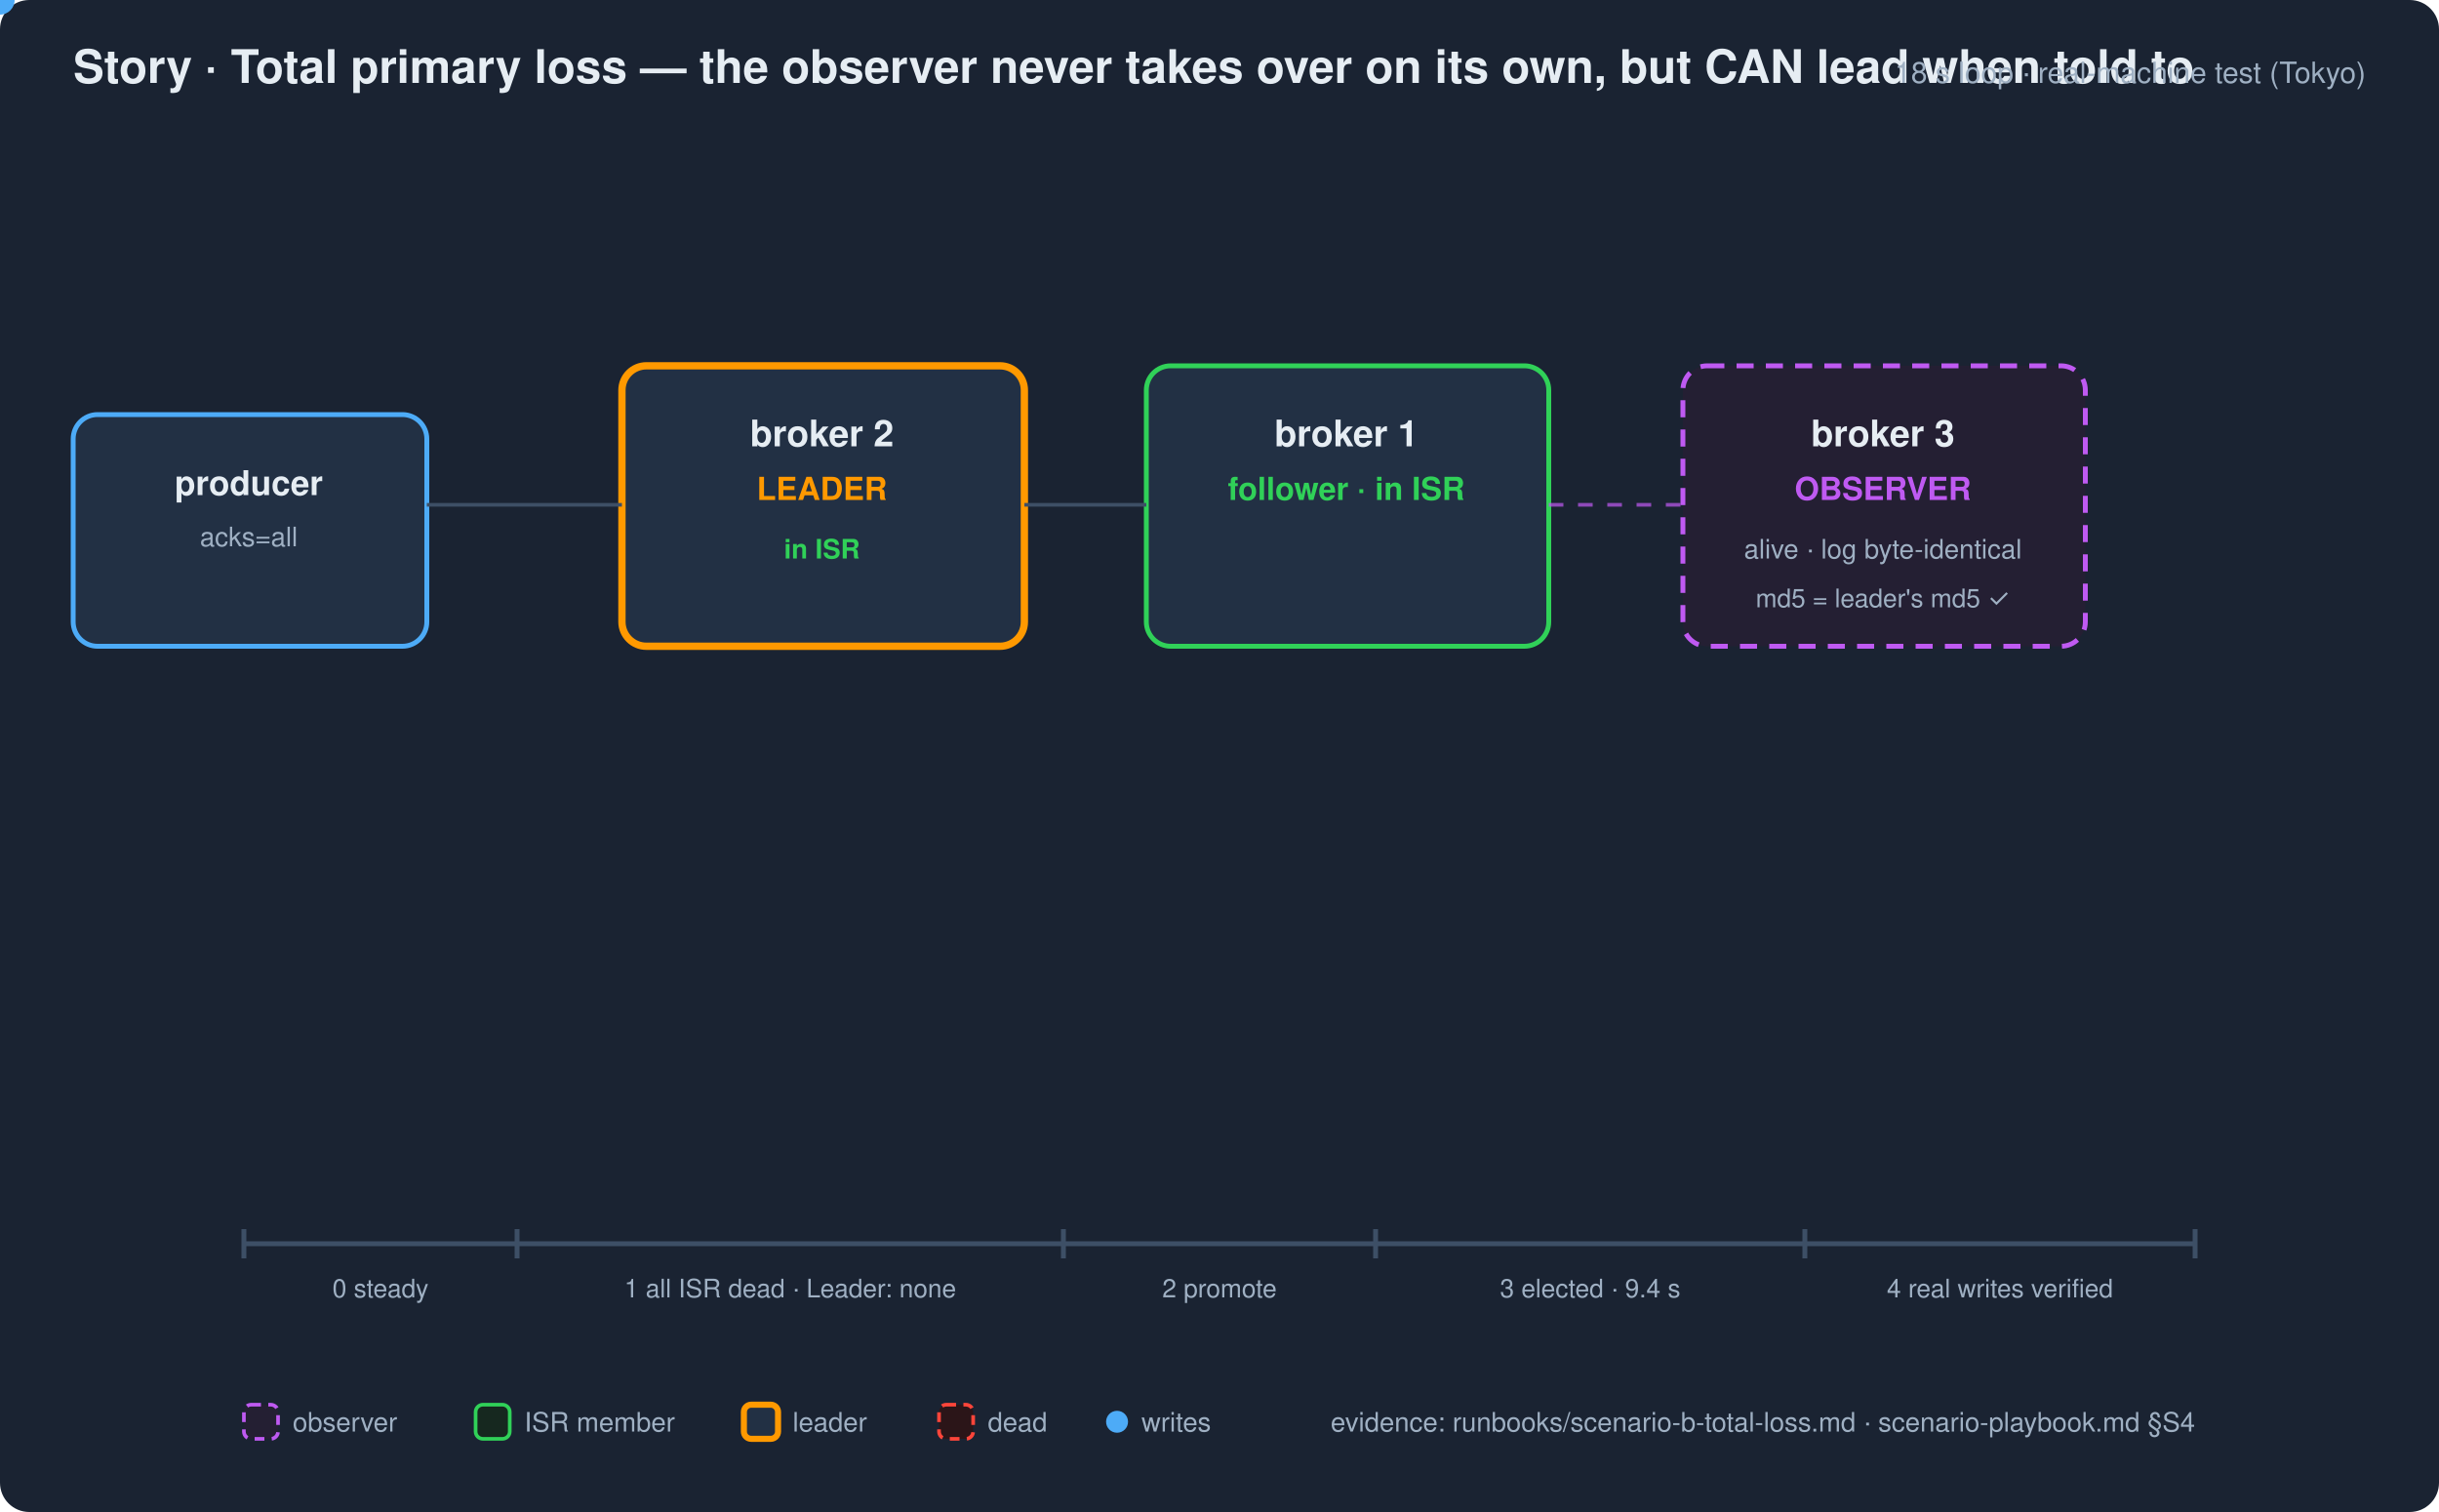
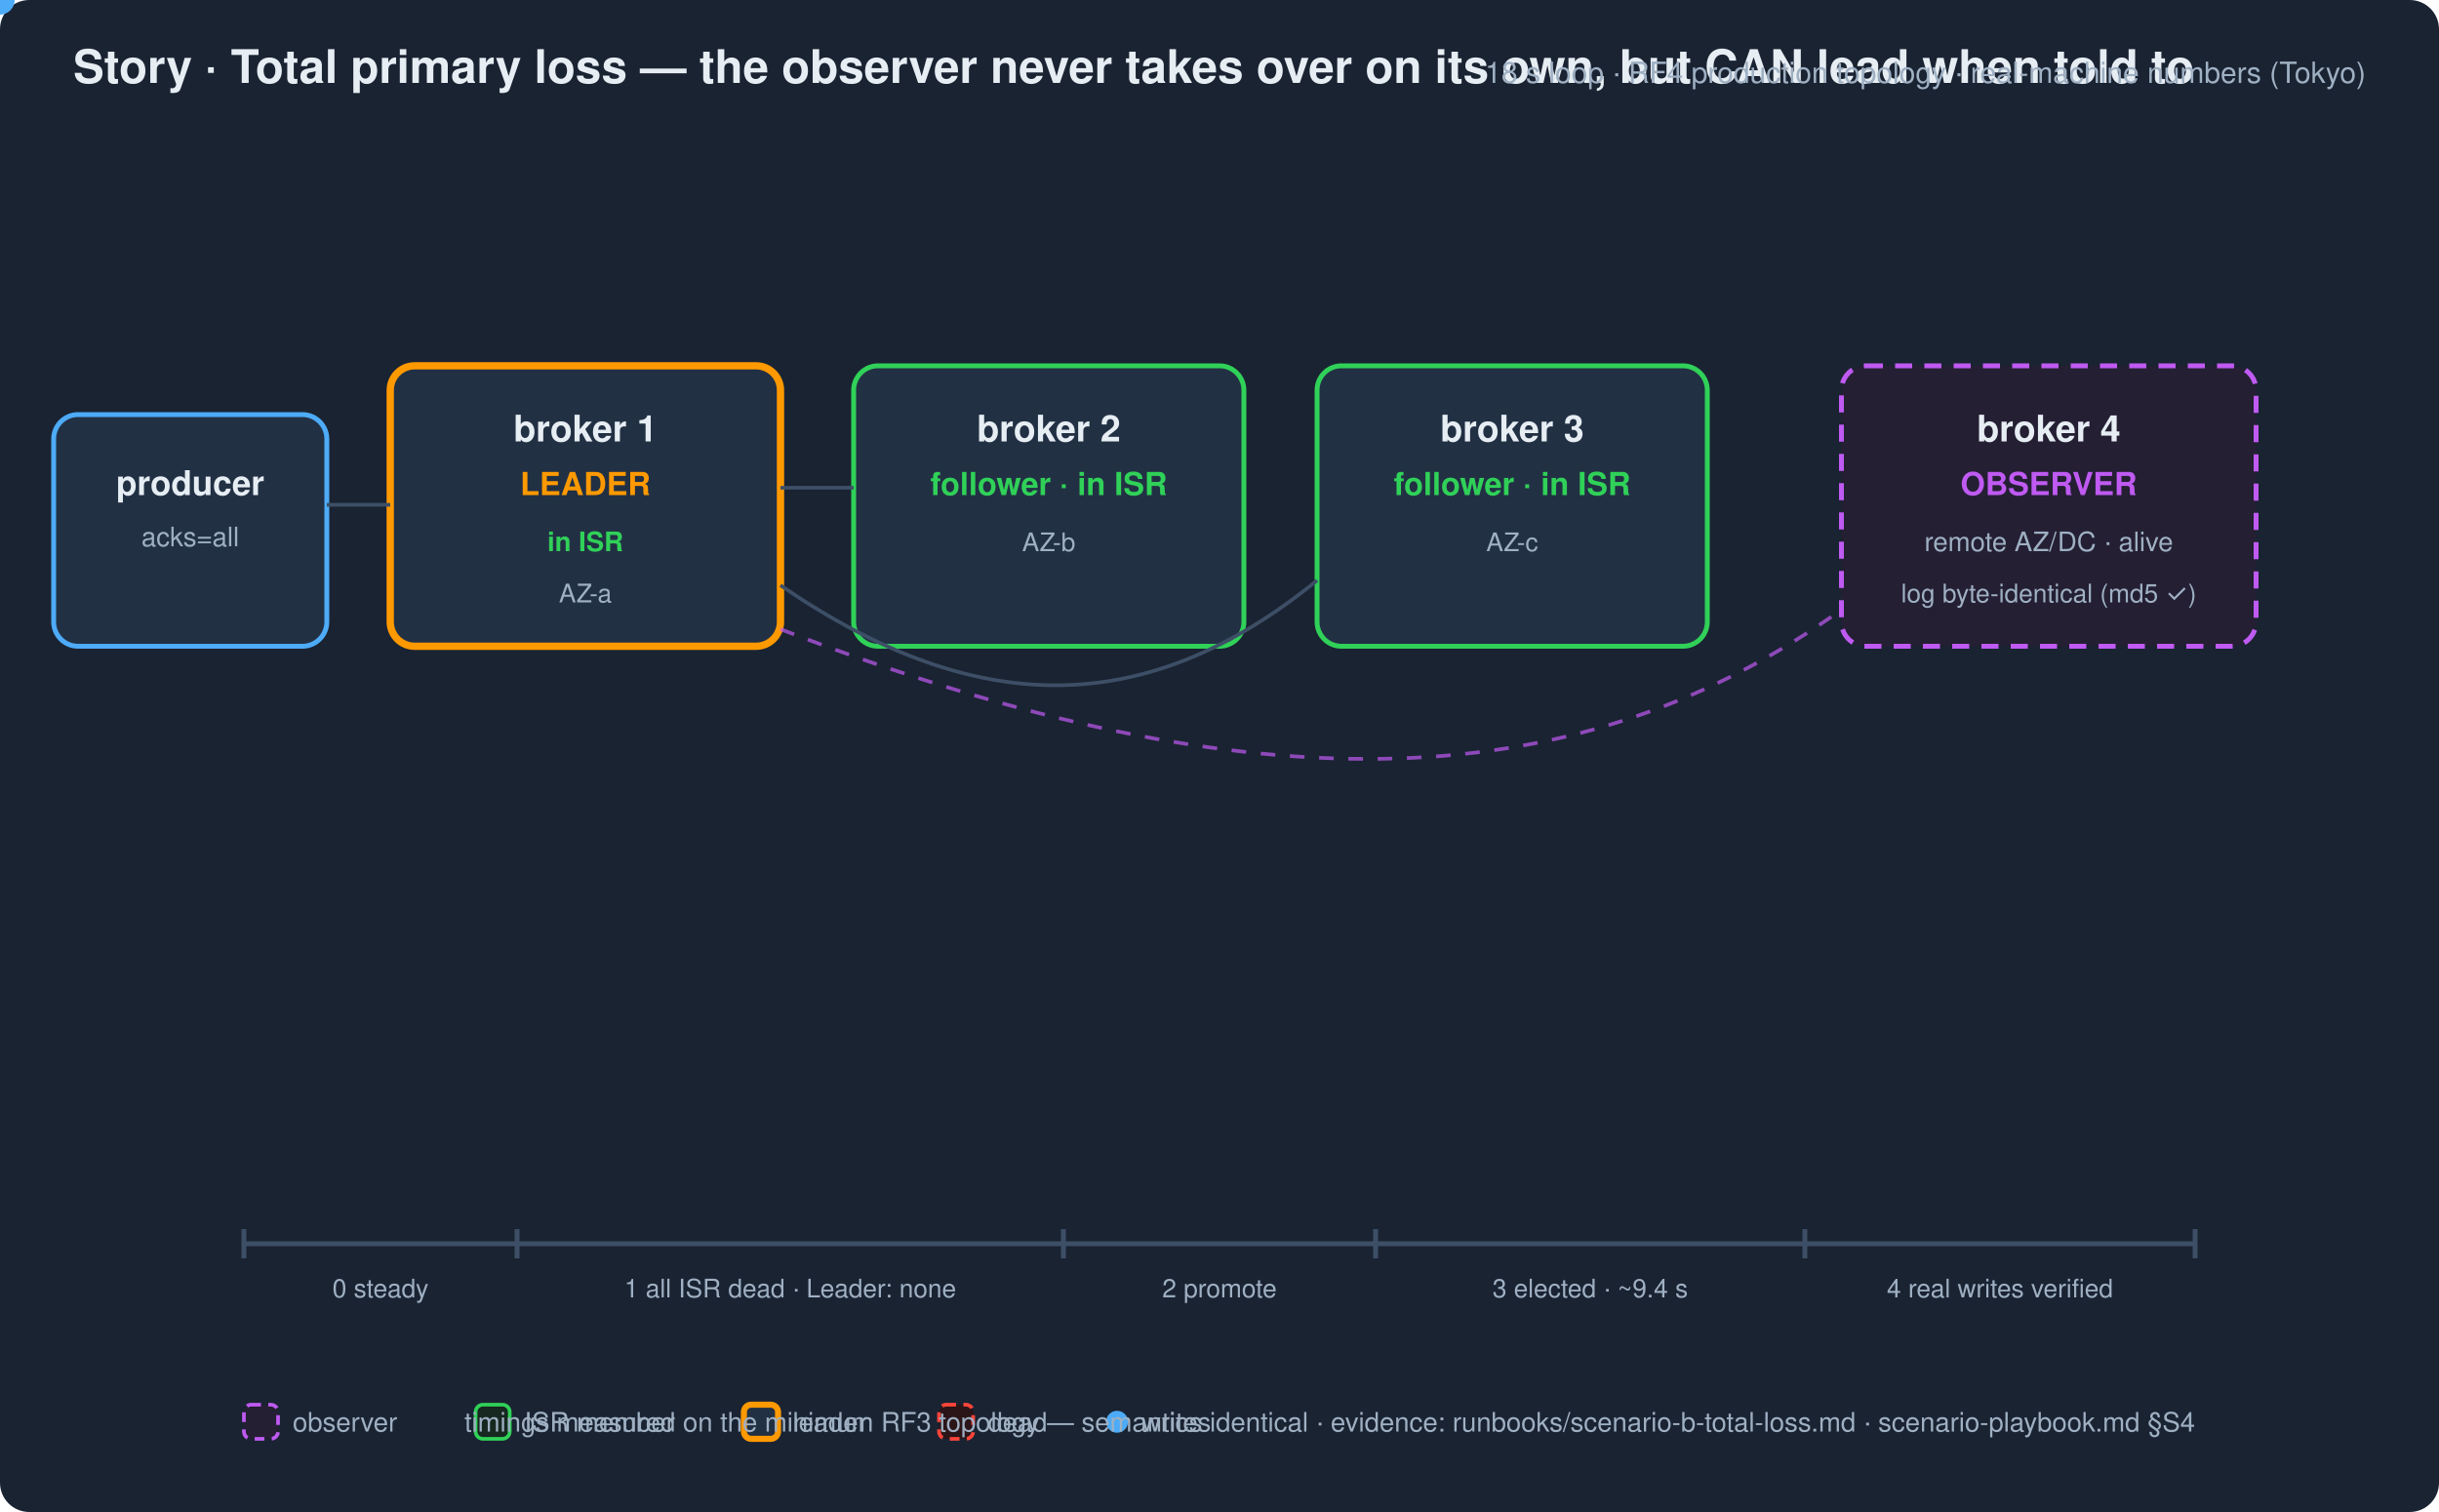
<svg xmlns="http://www.w3.org/2000/svg" viewBox="0 0 1000 620" font-family="-apple-system,BlinkMacSystemFont,'Segoe UI',Helvetica,Arial,sans-serif">
  <rect x="0" y="0" width="1000" height="620" rx="12" fill="#1a2332" />
  <text x="30" y="34" fill="#e6edf3" font-size="19" font-weight="700">Story · Total primary loss — the observer never takes over on its own, but CAN lead when told to</text>
-   <text x="970" y="34" fill="#9fb0c3" font-size="12" text-anchor="end">18 s loop · real-machine test (Tokyo)</text>
+   <text x="970" y="34" fill="#9fb0c3" font-size="12" text-anchor="end">18 s loop · RF4 production topology · real-machine numbers (Tokyo)</text>
  <g font-size="21" font-weight="800" text-anchor="middle">
-     <text x="500" y="80" fill="#9fb0c3" opacity="0">STEP 0 · Steady state — leader + follower in ISR, observer byte-identical
+     <text x="500" y="80" fill="#9fb0c3" opacity="0">STEP 0 · Steady state — 3 ISR members across 3 AZs, observer byte-identical in a remote AZ
      <animate attributeName="opacity" values="0;1;1;0;0" keyTimes="0;0.02;0.12;0.14;1" dur="18s" repeatCount="indefinite" />
    </text>
-     <text x="500" y="80" fill="#ff453a" opacity="0">STEP 1 · Both primaries die at once — the entire ISR is gone
+     <text x="500" y="80" fill="#ff453a" opacity="0">STEP 1 · All three ISR members die — the entire ISR is gone
      <animate attributeName="opacity" values="0;0;1;1;0;0" keyTimes="0;0.14;0.16;0.40;0.42;1" dur="18s" repeatCount="indefinite" />
    </text>
    <text x="500" y="80" fill="#d29922" opacity="0">STEP 2 · Operator decides — pre-check the log, then promote the observer
      <animate attributeName="opacity" values="0;0;1;1;0;0" keyTimes="0;0.42;0.44;0.56;0.58;1" dur="18s" repeatCount="indefinite" />
    </text>
-     <text x="500" y="80" fill="#ff9900" opacity="0">STEP 3 · Promoted observer elected LEADER — 9.4 s from file edit
+     <text x="500" y="80" fill="#ff9900" opacity="0">STEP 3 · Promoted observer elected LEADER — ~9.4 s from file edit
      <animate attributeName="opacity" values="0;0;1;1;0;0" keyTimes="0;0.58;0.60;0.78;0.80;1" dur="18s" repeatCount="indefinite" />
    </text>
    <text x="500" y="80" fill="#30d158" opacity="0">STEP 4 · Verified with real writes — produced and consumed back
      <animate attributeName="opacity" values="0;0;1;1;0" keyTimes="0;0.80;0.82;0.99;1" dur="18s" repeatCount="indefinite" />
    </text>
  </g>
  <g>
-     <rect x="30" y="170" width="145" height="95" rx="10" fill="#223044" stroke="#4dabf7" stroke-width="2" />
-     <text x="102" y="203" fill="#e6edf3" font-size="14" font-weight="700" text-anchor="middle">producer</text>
-     <text x="102" y="224" fill="#9fb0c3" font-size="11" text-anchor="middle">acks=all</text>
+     <rect x="22" y="170" width="112" height="95" rx="10" fill="#223044" stroke="#4dabf7" stroke-width="2" />
+     <text x="78" y="203" fill="#e6edf3" font-size="14" font-weight="700" text-anchor="middle">producer</text>
+     <text x="78" y="224" fill="#9fb0c3" font-size="11" text-anchor="middle">acks=all</text>
  </g>
  <g opacity="0">
    <animate attributeName="opacity" values="0;0;1;1;0;0" keyTimes="0;0.14;0.16;0.62;0.64;1" dur="18s" repeatCount="indefinite" />
-     <rect x="18" y="280" width="170" height="26" rx="6" fill="#2b1518" stroke="#ff453a" stroke-width="1.5" />
-     <text x="102" y="298" fill="#ff453a" font-size="12" font-weight="700" text-anchor="middle">✗ all writes fail (50/50)</text>
+     <rect x="10" y="280" width="150" height="26" rx="6" fill="#2b1518" stroke="#ff453a" stroke-width="1.5" />
+     <text x="85" y="298" fill="#ff453a" font-size="12" font-weight="700" text-anchor="middle">✗ all writes fail</text>
  </g>
  <g>
    <animate attributeName="opacity" values="1;1;0.15;0.15" keyTimes="0;0.14;0.16;1" dur="18s" repeatCount="indefinite" />
-     <rect x="255" y="150" width="165" height="115" rx="10" fill="#223044" stroke="#ff9900" stroke-width="3" />
-     <text x="337" y="183" fill="#e6edf3" font-size="15" font-weight="700" text-anchor="middle">broker 2</text>
-     <text x="337" y="205" fill="#ff9900" font-size="13" font-weight="700" text-anchor="middle">LEADER</text>
-     <text x="337" y="229" fill="#30d158" font-size="11" font-weight="700" text-anchor="middle">in ISR</text>
+     <rect x="160" y="150" width="160" height="115" rx="10" fill="#223044" stroke="#ff9900" stroke-width="3" />
+     <text x="240" y="181" fill="#e6edf3" font-size="15" font-weight="700" text-anchor="middle">broker 1</text>
+     <text x="240" y="203" fill="#ff9900" font-size="13" font-weight="700" text-anchor="middle">LEADER</text>
+     <text x="240" y="226" fill="#30d158" font-size="11" font-weight="700" text-anchor="middle">in ISR</text>
+     <text x="240" y="247" fill="#9fb0c3" font-size="10.5" text-anchor="middle">AZ-a</text>
  </g>
  <g opacity="0">
    <animate attributeName="opacity" values="0;0;1;1" keyTimes="0;0.14;0.16;1" dur="18s" repeatCount="indefinite" />
-     <rect x="255" y="150" width="165" height="115" rx="10" fill="#2b1518" stroke="#ff453a" stroke-width="2" stroke-dasharray="7 5" />
-     <text x="337" y="191" fill="#ff453a" font-size="16" font-weight="800" text-anchor="middle">✗ broker 2</text>
-     <text x="337" y="215" fill="#ff453a" font-size="12" font-weight="700" text-anchor="middle">kill -9</text>
-     <text x="337" y="239" fill="#9fb0c3" font-size="10.5" text-anchor="middle">was leader</text>
+     <rect x="160" y="150" width="160" height="115" rx="10" fill="#2b1518" stroke="#ff453a" stroke-width="2" stroke-dasharray="7 5" />
+     <text x="240" y="189" fill="#ff453a" font-size="16" font-weight="800" text-anchor="middle">✗ broker 1</text>
+     <text x="240" y="213" fill="#ff453a" font-size="12" font-weight="700" text-anchor="middle">kill -9</text>
+     <text x="240" y="237" fill="#9fb0c3" font-size="10.5" text-anchor="middle">was leader · AZ-a</text>
  </g>
  <g>
    <animate attributeName="opacity" values="1;1;0.15;0.15" keyTimes="0;0.14;0.16;1" dur="18s" repeatCount="indefinite" />
-     <rect x="470" y="150" width="165" height="115" rx="10" fill="#223044" stroke="#30d158" stroke-width="2" />
-     <text x="552" y="183" fill="#e6edf3" font-size="15" font-weight="700" text-anchor="middle">broker 1</text>
-     <text x="552" y="205" fill="#30d158" font-size="13" font-weight="700" text-anchor="middle">follower · in ISR</text>
+     <rect x="350" y="150" width="160" height="115" rx="10" fill="#223044" stroke="#30d158" stroke-width="2" />
+     <text x="430" y="181" fill="#e6edf3" font-size="15" font-weight="700" text-anchor="middle">broker 2</text>
+     <text x="430" y="203" fill="#30d158" font-size="13" font-weight="700" text-anchor="middle">follower · in ISR</text>
+     <text x="430" y="226" fill="#9fb0c3" font-size="10.5" text-anchor="middle">AZ-b</text>
  </g>
  <g opacity="0">
    <animate attributeName="opacity" values="0;0;1;1" keyTimes="0;0.14;0.16;1" dur="18s" repeatCount="indefinite" />
-     <rect x="470" y="150" width="165" height="115" rx="10" fill="#2b1518" stroke="#ff453a" stroke-width="2" stroke-dasharray="7 5" />
-     <text x="552" y="191" fill="#ff453a" font-size="16" font-weight="800" text-anchor="middle">✗ broker 1</text>
-     <text x="552" y="215" fill="#ff453a" font-size="12" font-weight="700" text-anchor="middle">kill -9</text>
-     <text x="552" y="239" fill="#9fb0c3" font-size="10.5" text-anchor="middle">was follower</text>
+     <rect x="350" y="150" width="160" height="115" rx="10" fill="#2b1518" stroke="#ff453a" stroke-width="2" stroke-dasharray="7 5" />
+     <text x="430" y="189" fill="#ff453a" font-size="16" font-weight="800" text-anchor="middle">✗ broker 2</text>
+     <text x="430" y="213" fill="#ff453a" font-size="12" font-weight="700" text-anchor="middle">kill -9</text>
+     <text x="430" y="237" fill="#9fb0c3" font-size="10.5" text-anchor="middle">was follower · AZ-b</text>
+   </g>
+   <g>
+     <animate attributeName="opacity" values="1;1;0.15;0.15" keyTimes="0;0.14;0.16;1" dur="18s" repeatCount="indefinite" />
+     <rect x="540" y="150" width="160" height="115" rx="10" fill="#223044" stroke="#30d158" stroke-width="2" />
+     <text x="620" y="181" fill="#e6edf3" font-size="15" font-weight="700" text-anchor="middle">broker 3</text>
+     <text x="620" y="203" fill="#30d158" font-size="13" font-weight="700" text-anchor="middle">follower · in ISR</text>
+     <text x="620" y="226" fill="#9fb0c3" font-size="10.5" text-anchor="middle">AZ-c</text>
+   </g>
+   <g opacity="0">
+     <animate attributeName="opacity" values="0;0;1;1" keyTimes="0;0.14;0.16;1" dur="18s" repeatCount="indefinite" />
+     <rect x="540" y="150" width="160" height="115" rx="10" fill="#2b1518" stroke="#ff453a" stroke-width="2" stroke-dasharray="7 5" />
+     <text x="620" y="189" fill="#ff453a" font-size="16" font-weight="800" text-anchor="middle">✗ broker 3</text>
+     <text x="620" y="213" fill="#ff453a" font-size="12" font-weight="700" text-anchor="middle">kill -9</text>
+     <text x="620" y="237" fill="#9fb0c3" font-size="10.5" text-anchor="middle">was follower · AZ-c</text>
  </g>
  <g>
    <animate attributeName="opacity" values="1;1;0;0" keyTimes="0;0.58;0.62;1" dur="18s" repeatCount="indefinite" />
-     <rect x="690" y="150" width="165" height="115" rx="10" fill="#241f33" stroke="#bf5af2" stroke-width="2" stroke-dasharray="7 5" />
-     <text x="772" y="183" fill="#e6edf3" font-size="15" font-weight="700" text-anchor="middle">broker 3</text>
-     <text x="772" y="205" fill="#bf5af2" font-size="13" font-weight="700" text-anchor="middle">OBSERVER</text>
-     <text x="772" y="229" fill="#9fb0c3" font-size="11" text-anchor="middle">alive · log byte-identical</text>
-     <text x="772" y="249" fill="#9fb0c3" font-size="10.5" text-anchor="middle">md5 = leader's md5 ✓</text>
+     <rect x="755" y="150" width="170" height="115" rx="10" fill="#241f33" stroke="#bf5af2" stroke-width="2" stroke-dasharray="7 5" />
+     <text x="840" y="181" fill="#e6edf3" font-size="15" font-weight="700" text-anchor="middle">broker 4</text>
+     <text x="840" y="203" fill="#bf5af2" font-size="13" font-weight="700" text-anchor="middle">OBSERVER</text>
+     <text x="840" y="226" fill="#9fb0c3" font-size="11" text-anchor="middle">remote AZ/DC · alive</text>
+     <text x="840" y="247" fill="#9fb0c3" font-size="10.5" text-anchor="middle">log byte-identical (md5 ✓)</text>
  </g>
  <g opacity="0">
    <animate attributeName="opacity" values="0;0;1;1" keyTimes="0;0.58;0.62;1" dur="18s" repeatCount="indefinite" />
-     <rect x="690" y="150" width="165" height="115" rx="10" fill="#16281f" stroke="#ff9900" stroke-width="3.5" />
-     <text x="772" y="183" fill="#e6edf3" font-size="15" font-weight="700" text-anchor="middle">broker 3</text>
-     <text x="772" y="205" fill="#ff9900" font-size="13" font-weight="800" text-anchor="middle">LEADER</text>
-     <text x="772" y="229" fill="#30d158" font-size="11" font-weight="700" text-anchor="middle">promoted · Isr: 3</text>
-     <text x="772" y="249" fill="#9fb0c3" font-size="10.5" text-anchor="middle">elected via explicit unclean election</text>
+     <rect x="755" y="150" width="170" height="115" rx="10" fill="#16281f" stroke="#ff9900" stroke-width="3.5" />
+     <text x="840" y="181" fill="#e6edf3" font-size="15" font-weight="700" text-anchor="middle">broker 4</text>
+     <text x="840" y="203" fill="#ff9900" font-size="13" font-weight="800" text-anchor="middle">LEADER</text>
+     <text x="840" y="226" fill="#30d158" font-size="11" font-weight="700" text-anchor="middle">promoted · Isr: 4</text>
+     <text x="840" y="247" fill="#9fb0c3" font-size="10.5" text-anchor="middle">elected via explicit unclean election</text>
  </g>
  <g>
    <animate attributeName="opacity" values="1;1;0;0" keyTimes="0;0.14;0.16;1" dur="18s" repeatCount="indefinite" />
-     <line x1="175" y1="207" x2="255" y2="207" stroke="#3d4f66" stroke-width="1.5" />
+     <line x1="134" y1="207" x2="160" y2="207" stroke="#3d4f66" stroke-width="1.5" />
    <circle r="4.5" fill="#4dabf7">
-       <animateMotion path="M175,207 L255,207" dur="1.2s" repeatCount="indefinite" />
+       <animateMotion path="M134,207 L160,207" dur="0.9s" repeatCount="indefinite" />
    </circle>
-     <line x1="420" y1="207" x2="470" y2="207" stroke="#3d4f66" stroke-width="1.5" />
+     <line x1="320" y1="200" x2="350" y2="200" stroke="#3d4f66" stroke-width="1.5" />
    <circle r="4" fill="#30d158">
-       <animateMotion path="M420,207 L470,207" dur="1.3s" repeatCount="indefinite" />
+       <animateMotion path="M320,200 L350,200" dur="1.3s" repeatCount="indefinite" />
    </circle>
-     <path d="M635,207 L690,207" fill="none" stroke="#bf5af2" stroke-width="1.5" stroke-dasharray="6 6" opacity="0.7" />
+     <path d="M320,240 C 400,295 470,295 540,238" fill="none" stroke="#3d4f66" stroke-width="1.5" />
+     <circle r="4" fill="#30d158">
+       <animateMotion path="M320,240 C 400,295 470,295 540,238" dur="1.4s" repeatCount="indefinite" />
+     </circle>
+     <path d="M320,258 C 520,335 650,325 755,250" fill="none" stroke="#bf5af2" stroke-width="1.5" stroke-dasharray="6 6" opacity="0.7" />
    <circle r="3.5" fill="#bf5af2">
-       <animateMotion path="M635,207 L690,207" dur="1.6s" repeatCount="indefinite" />
+       <animateMotion path="M320,258 C 520,335 650,325 755,250" dur="1.8s" repeatCount="indefinite" />
    </circle>
  </g>
  <g opacity="0">
    <animate attributeName="opacity" values="0;0;1;1;0" keyTimes="0;0.62;0.64;0.99;1" dur="18s" repeatCount="indefinite" />
-     <path d="M175,240 C 380,320 560,300 690,238" fill="none" stroke="#4dabf7" stroke-width="1.5" />
+     <path d="M134,240 C 380,320 600,300 755,238" fill="none" stroke="#4dabf7" stroke-width="1.5" />
    <circle r="4.5" fill="#4dabf7">
-       <animateMotion path="M175,240 C 380,320 560,300 690,238" dur="1.6s" repeatCount="indefinite" />
+       <animateMotion path="M134,240 C 380,320 600,300 755,238" dur="1.6s" repeatCount="indefinite" />
    </circle>
    <circle r="4.5" fill="#4dabf7">
-       <animateMotion path="M175,240 C 380,320 560,300 690,238" dur="1.6s" begin="0.8s" repeatCount="indefinite" />
+       <animateMotion path="M134,240 C 380,320 600,300 755,238" dur="1.6s" begin="0.8s" repeatCount="indefinite" />
    </circle>
-     <text x="440" y="300" fill="#4dabf7" font-size="11.5" font-weight="700" text-anchor="middle">writes → new leader</text>
+     <text x="450" y="300" fill="#4dabf7" font-size="11.5" font-weight="700" text-anchor="middle">writes → new leader</text>
  </g>
  <g opacity="0">
    <animate attributeName="opacity" values="0;0;1;1;0;0" keyTimes="0;0.16;0.19;0.40;0.42;1" dur="18s" repeatCount="indefinite" />
-     <text x="500" y="365" fill="#ff453a" font-size="38" font-weight="800" text-anchor="middle">Leader: none</text>
-     <text x="500" y="400" fill="#e6edf3" font-size="15" font-weight="700" text-anchor="middle">the un-promoted observer refuses to take over — even with unclean.leader.election.enable=true</text>
-     <text x="500" y="424" fill="#9fb0c3" font-size="12.5" text-anchor="middle">by design: a leader that can never re-enter ISR would deadlock the partition · fail-stop, no silent takeover, ever</text>
+     <text x="500" y="358" fill="#ff453a" font-size="38" font-weight="800" text-anchor="middle">Leader: none</text>
+     <text x="500" y="393" fill="#e6edf3" font-size="15" font-weight="700" text-anchor="middle">the un-promoted observer refuses to take over — even with unclean.leader.election.enable=true</text>
+     <text x="500" y="416" fill="#9fb0c3" font-size="12.5" text-anchor="middle">by design: a leader that can never re-enter ISR would deadlock the partition · fail-stop, no silent takeover, ever</text>
+     <text x="500" y="438" fill="#9fb0c3" font-size="11.5" text-anchor="middle">note: on RF4 with minISR=2, losing 2 of 3 AZs already fail-stops writes — total loss (all 3) is the extreme case shown here</text>
  </g>
  <g opacity="0">
    <animate attributeName="opacity" values="0;0;1;1;0;0" keyTimes="0;0.42;0.44;0.56;0.58;1" dur="18s" repeatCount="indefinite" />
    <rect x="200" y="320" width="600" height="120" rx="8" fill="#0d1420" stroke="#d29922" stroke-width="1.5" />
    <circle cx="220" cy="338" r="4.5" fill="#ff453a" />
    <circle cx="236" cy="338" r="4.5" fill="#d29922" />
    <circle cx="252" cy="338" r="4.5" fill="#30d158" />
    <text x="220" y="366" fill="#9fb0c3" font-size="11.5" font-family="ui-monospace,Menlo,monospace"># pre-check: observer LEO == last leader LEO (md5 equal → zero lag, RPO=0)</text>
    <text x="220" y="390" fill="#e6edf3" font-size="13" font-family="ui-monospace,Menlo,monospace">$ echo "" | sudo tee observer.ids.tmp &amp;&amp; sudo mv observer.ids.tmp observer.ids</text>
    <text x="220" y="412" fill="#e6edf3" font-size="13" font-family="ui-monospace,Menlo,monospace">$ kafka-leader-election.sh --election-type UNCLEAN --topic sm --partition 0</text>
    <text x="220" y="431" fill="#9fb0c3" font-size="11" font-family="ui-monospace,Menlo,monospace"># dead ISR still on record → clean election impossible; unclean is safe HERE (proved zero lag)</text>
  </g>
  <g opacity="0">
    <animate attributeName="opacity" values="0;0;1;1;0;0" keyTimes="0;0.58;0.60;0.78;0.80;1" dur="18s" repeatCount="indefinite" />
    <rect x="235" y="330" width="530" height="76" rx="8" fill="#0d1420" stroke="#30d158" stroke-width="1.5" />
    <text x="255" y="360" fill="#30d158" font-size="13" font-family="ui-monospace,Menlo,monospace">Successfully completed leader election (UNCLEAN) for partitions sm-0</text>
-     <text x="255" y="386" fill="#e6edf3" font-size="13" font-family="ui-monospace,Menlo,monospace">Topic: sm  Partition: 0  Leader: 3  Isr: 3   (9 353 ms after file edit)</text>
-     <text x="500" y="440" fill="#ff9900" font-size="15" font-weight="800" text-anchor="middle">⏱ 9.4 s file edit → serving leader · zero restarts · zero data movement</text>
+     <text x="255" y="386" fill="#e6edf3" font-size="13" font-family="ui-monospace,Menlo,monospace">Topic: sm  Partition: 0  Leader: 4  Isr: 4   (~9.4 s after file edit)</text>
+     <text x="500" y="440" fill="#ff9900" font-size="15" font-weight="800" text-anchor="middle">⏱ ~9.4 s file edit → serving leader · zero restarts · zero data movement</text>
  </g>
  <g opacity="0">
    <animate attributeName="opacity" values="0;0;1;1;0" keyTimes="0;0.80;0.82;0.99;1" dur="18s" repeatCount="indefinite" />
    <text x="500" y="375" fill="#30d158" font-size="30" font-weight="800" text-anchor="middle">Promoted observer CAN lead — verified with real writes</text>
    <text x="500" y="408" fill="#9fb0c3" font-size="13" text-anchor="middle">test message produced and consumed back · minISR trade-off stays an explicit operator decision (read-only vs minISR=1)</text>
  </g>
  <g font-size="10.5" fill="#9fb0c3">
    <line x1="100" y1="510" x2="900" y2="510" stroke="#3d4f66" stroke-width="2" />
    <g stroke="#3d4f66" stroke-width="2">
      <line x1="100" y1="504" x2="100" y2="516" />
      <line x1="212" y1="504" x2="212" y2="516" />
      <line x1="436" y1="504" x2="436" y2="516" />
      <line x1="564" y1="504" x2="564" y2="516" />
      <line x1="740" y1="504" x2="740" y2="516" />
      <line x1="900" y1="504" x2="900" y2="516" />
    </g>
    <text x="156" y="532" text-anchor="middle">0 steady</text>
    <text x="324" y="532" text-anchor="middle">1 all ISR dead · Leader: none</text>
    <text x="500" y="532" text-anchor="middle">2 promote</text>
-     <text x="652" y="532" text-anchor="middle">3 elected · 9.4 s</text>
+     <text x="652" y="532" text-anchor="middle">3 elected · ~9.4 s</text>
    <text x="820" y="532" text-anchor="middle">4 real writes verified</text>
    <circle r="6" fill="#4dabf7">
      <animateMotion path="M100,510 L900,510" dur="18s" repeatCount="indefinite" />
    </circle>
  </g>
  <g font-size="11" fill="#9fb0c3">
    <rect x="100" y="576" width="14" height="14" rx="3" fill="#241f33" stroke="#bf5af2" stroke-width="1.5" stroke-dasharray="4 3" />
    <text x="120" y="587">observer</text>
    <rect x="195" y="576" width="14" height="14" rx="3" fill="#16281f" stroke="#30d158" stroke-width="1.5" />
    <text x="215" y="587">ISR member</text>
    <rect x="305" y="576" width="14" height="14" rx="3" fill="#223044" stroke="#ff9900" stroke-width="2.5" />
    <text x="325" y="587">leader</text>
    <rect x="385" y="576" width="14" height="14" rx="3" fill="#2b1518" stroke="#ff453a" stroke-width="1.5" stroke-dasharray="4 3" />
    <text x="405" y="587">dead</text>
    <circle cx="458" cy="583" r="4.5" fill="#4dabf7" />
    <text x="468" y="587">writes</text>
-     <text x="900" y="587" text-anchor="end">evidence: runbooks/scenario-b-total-loss.md · scenario-playbook.md §S4</text>
+     <text x="900" y="587" text-anchor="end">timings measured on the minimum RF3 topology — semantics identical · evidence: runbooks/scenario-b-total-loss.md · scenario-playbook.md §S4</text>
  </g>
</svg>
